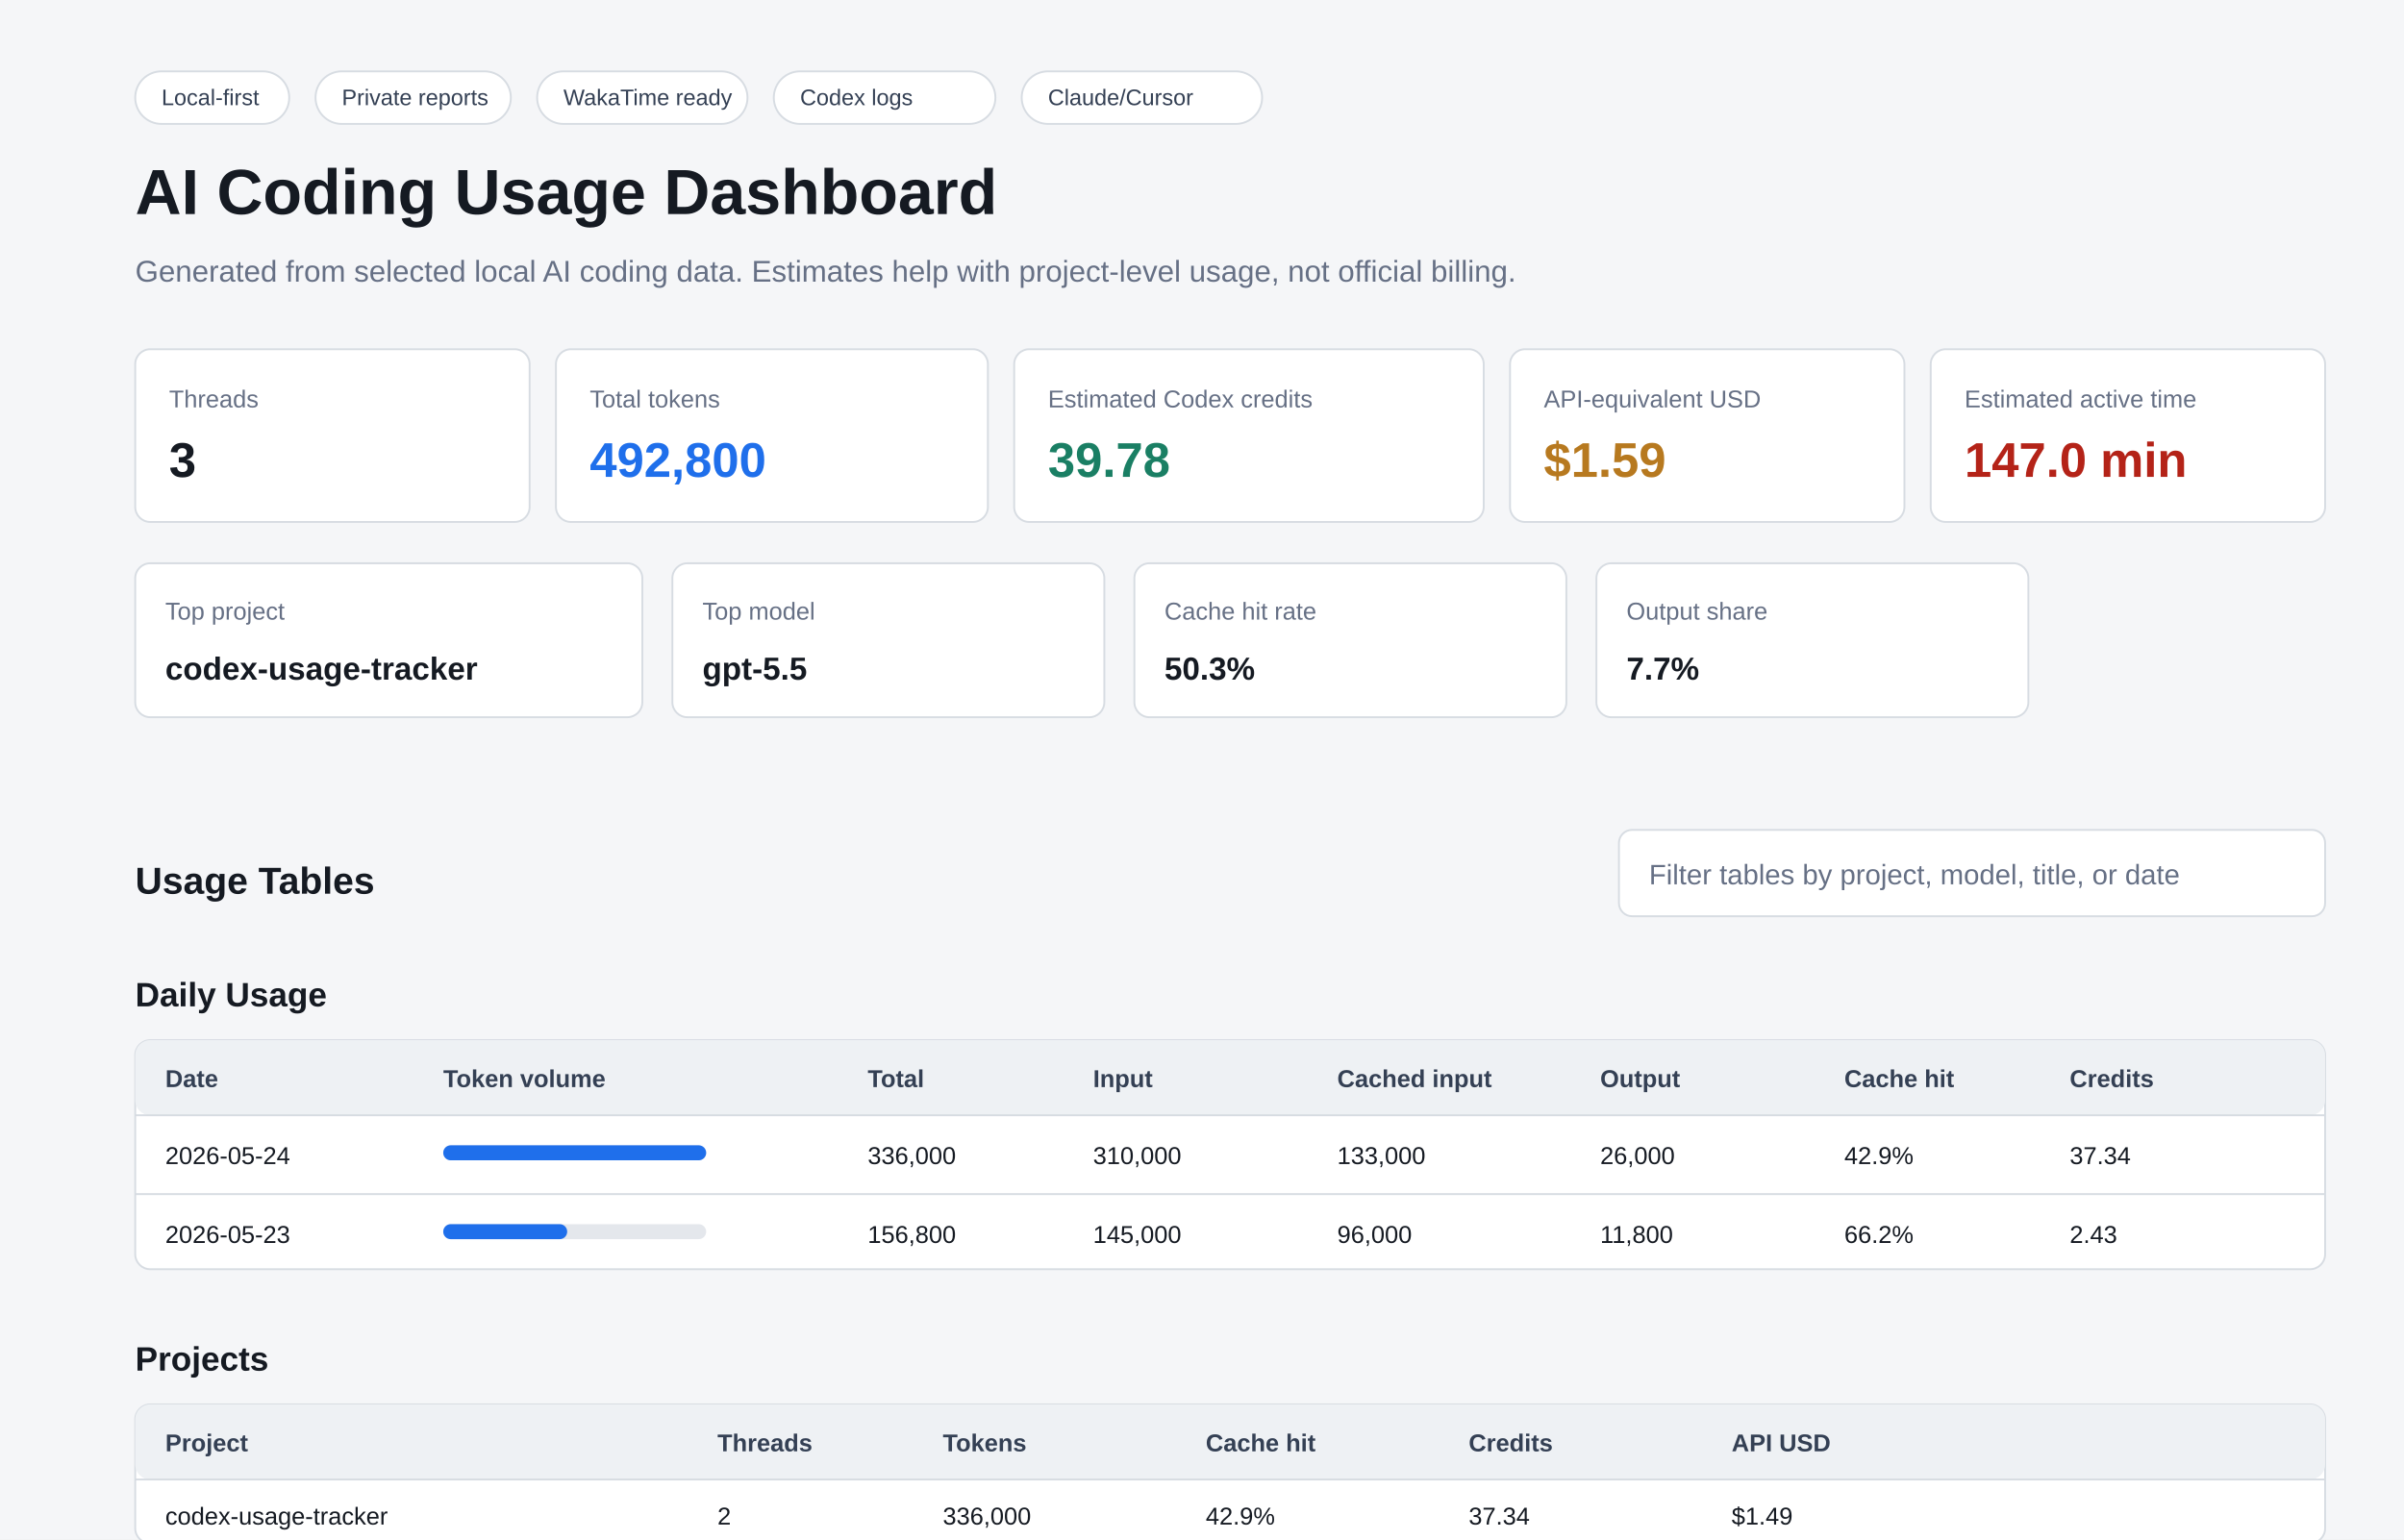
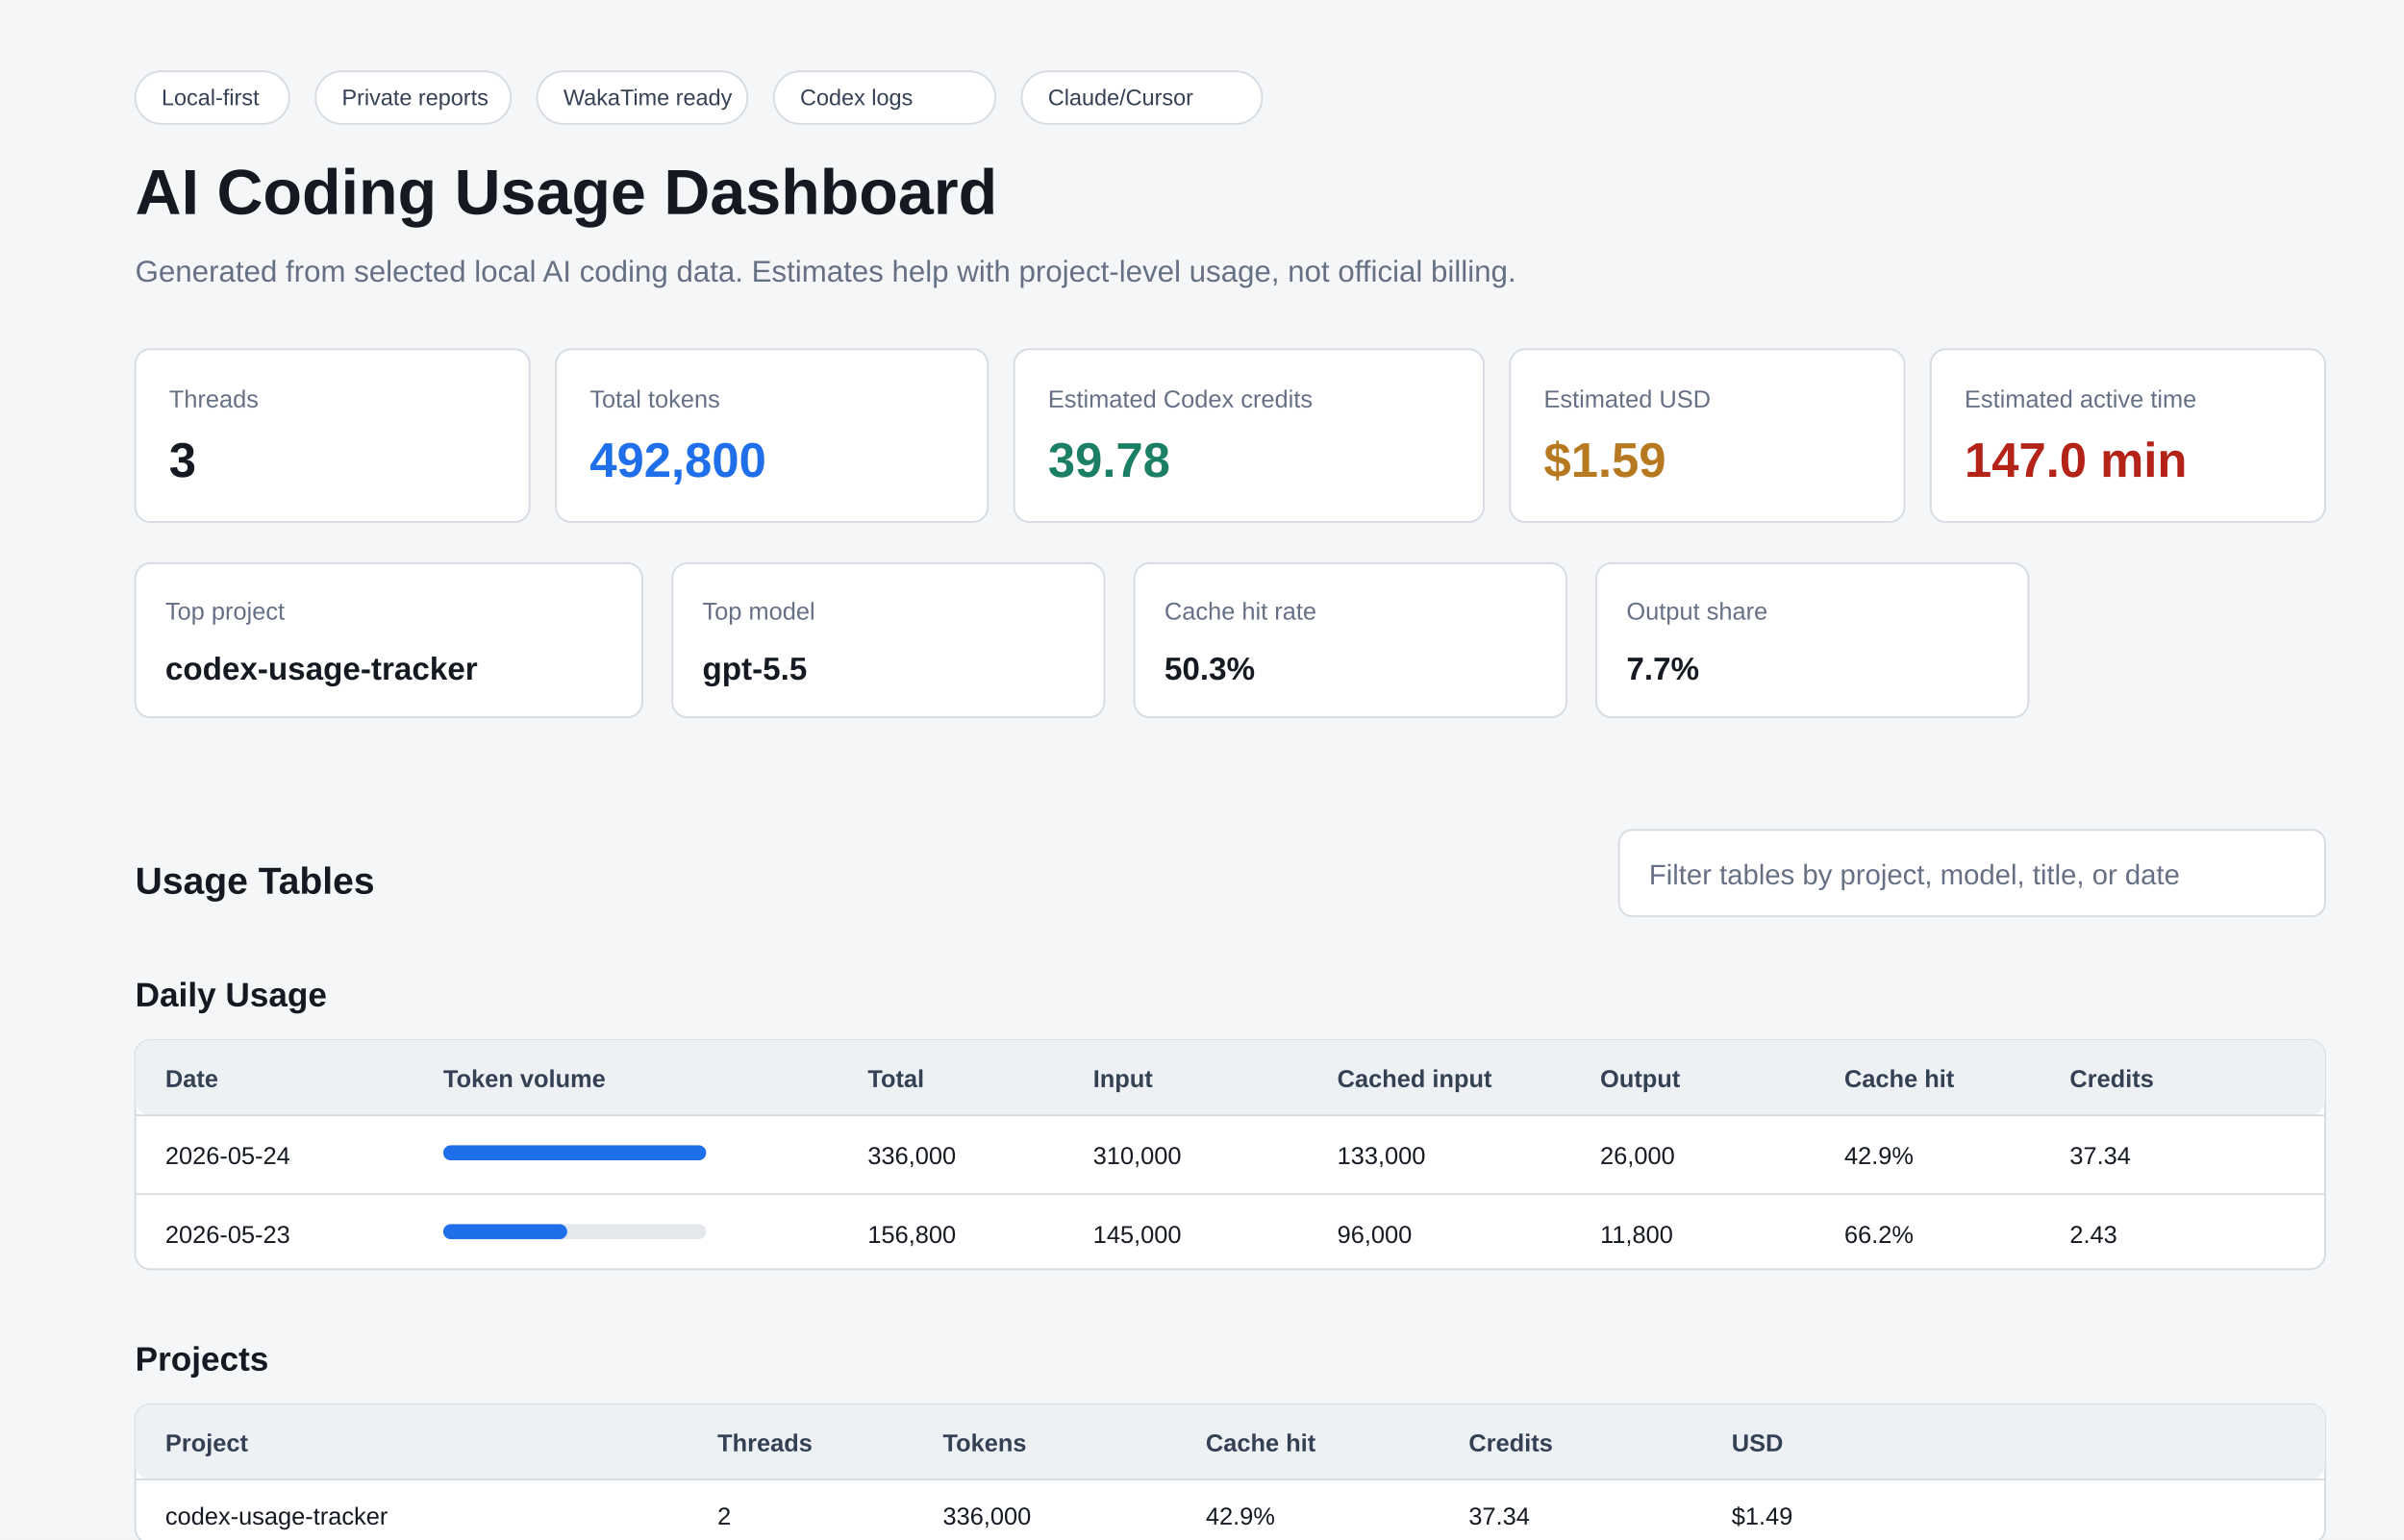
<svg xmlns="http://www.w3.org/2000/svg" width="1280" height="820" viewBox="0 0 1280 820" role="img" aria-labelledby="title desc">
  <rect width="1280" height="820" fill="#f5f6f8" />
  <g transform="translate(72 38)" font-family="Segoe UI, Arial, sans-serif">
    <g font-size="12" fill="#344054">
      <rect x="0" y="0" width="82" height="28" rx="14" fill="#fff" stroke="#d7dce2" />
      <text x="14" y="18">Local-first</text>
      <rect x="96" y="0" width="104" height="28" rx="14" fill="#fff" stroke="#d7dce2" />
      <text x="110" y="18">Private reports</text>
      <rect x="214" y="0" width="112" height="28" rx="14" fill="#fff" stroke="#d7dce2" />
      <text x="228" y="18">WakaTime ready</text>
      <rect x="340" y="0" width="118" height="28" rx="14" fill="#fff" stroke="#d7dce2" />
      <text x="354" y="18">Codex logs</text>
      <rect x="472" y="0" width="128" height="28" rx="14" fill="#fff" stroke="#d7dce2" />
      <text x="486" y="18">Claude/Cursor</text>
    </g>
    <text x="0" y="76" font-size="34" font-weight="700" fill="#151a22">AI Coding Usage Dashboard</text>
    <text x="0" y="112" font-size="16" fill="#667085">Generated from selected local AI coding data. Estimates help with project-level usage, not official billing.</text>
    <g transform="translate(0 148)">
      <g>
        <rect width="210" height="92" rx="8" fill="#fff" stroke="#d7dce2" />
        <text x="18" y="31" font-size="13" fill="#667085">Threads</text>
        <text x="18" y="68" font-size="26" font-weight="700" fill="#151a22">3</text>
      </g>
      <g transform="translate(224 0)">
        <rect width="230" height="92" rx="8" fill="#fff" stroke="#d7dce2" />
        <text x="18" y="31" font-size="13" fill="#667085">Total tokens</text>
        <text x="18" y="68" font-size="26" font-weight="700" fill="#1f6feb">492,800</text>
      </g>
      <g transform="translate(468 0)">
        <rect width="250" height="92" rx="8" fill="#fff" stroke="#d7dce2" />
        <text x="18" y="31" font-size="13" fill="#667085">Estimated Codex credits</text>
        <text x="18" y="68" font-size="26" font-weight="700" fill="#1a7f64">39.78</text>
      </g>
      <g transform="translate(732 0)">
        <rect width="210" height="92" rx="8" fill="#fff" stroke="#d7dce2" />
-         <text x="18" y="31" font-size="13" fill="#667085">API-equivalent USD</text>
+         <text x="18" y="31" font-size="13" fill="#667085">Estimated USD</text>
        <text x="18" y="68" font-size="26" font-weight="700" fill="#b7791f">$1.59</text>
      </g>
      <g transform="translate(956 0)">
        <rect width="210" height="92" rx="8" fill="#fff" stroke="#d7dce2" />
        <text x="18" y="31" font-size="13" fill="#667085">Estimated active time</text>
        <text x="18" y="68" font-size="26" font-weight="700" fill="#b42318">147.0 min</text>
      </g>
    </g>
    <g transform="translate(0 262)">
      <g>
        <rect width="270" height="82" rx="8" fill="#fff" stroke="#d7dce2" />
        <text x="16" y="30" font-size="13" fill="#667085">Top project</text>
        <text x="16" y="62" font-size="17" font-weight="700" fill="#151a22">codex-usage-tracker</text>
      </g>
      <g transform="translate(286 0)">
        <rect width="230" height="82" rx="8" fill="#fff" stroke="#d7dce2" />
        <text x="16" y="30" font-size="13" fill="#667085">Top model</text>
        <text x="16" y="62" font-size="17" font-weight="700" fill="#151a22">gpt-5.5</text>
      </g>
      <g transform="translate(532 0)">
        <rect width="230" height="82" rx="8" fill="#fff" stroke="#d7dce2" />
        <text x="16" y="30" font-size="13" fill="#667085">Cache hit rate</text>
        <text x="16" y="62" font-size="17" font-weight="700" fill="#151a22">50.3%</text>
      </g>
      <g transform="translate(778 0)">
        <rect width="230" height="82" rx="8" fill="#fff" stroke="#d7dce2" />
        <text x="16" y="30" font-size="13" fill="#667085">Output share</text>
        <text x="16" y="62" font-size="17" font-weight="700" fill="#151a22">7.7%</text>
      </g>
    </g>
    <text x="0" y="438" font-size="20" font-weight="700" fill="#151a22">Usage Tables</text>
    <rect x="790" y="404" width="376" height="46" rx="7" fill="#fff" stroke="#d7dce2" />
    <text x="806" y="433" font-size="15" fill="#667085">Filter tables by project, model, title, or date</text>
    <text x="0" y="498" font-size="18" font-weight="700" fill="#151a22">Daily Usage</text>
    <g transform="translate(0 516)">
      <rect width="1166" height="122" rx="8" fill="#fff" stroke="#d7dce2" />
      <rect width="1166" height="40" rx="8" fill="#eef1f4" />
      <g font-size="13" font-weight="700" fill="#344054">
        <text x="16" y="25">Date</text>
        <text x="164" y="25">Token volume</text>
        <text x="390" y="25">Total</text>
        <text x="510" y="25">Input</text>
        <text x="640" y="25">Cached input</text>
        <text x="780" y="25">Output</text>
        <text x="910" y="25">Cache hit</text>
        <text x="1030" y="25">Credits</text>
      </g>
      <g font-size="13" fill="#151a22">
        <line x1="0" x2="1166" y1="40" y2="40" stroke="#d7dce2" />
        <text x="16" y="66">2026-05-24</text>
        <rect x="164" y="56" width="140" height="8" rx="4" fill="#e4e7ec" />
        <rect x="164" y="56" width="140" height="8" rx="4" fill="#1f6feb" />
        <text x="390" y="66">336,000</text>
        <text x="510" y="66">310,000</text>
        <text x="640" y="66">133,000</text>
        <text x="780" y="66">26,000</text>
        <text x="910" y="66">42.9%</text>
        <text x="1030" y="66">37.34</text>
        <line x1="0" x2="1166" y1="82" y2="82" stroke="#d7dce2" />
        <text x="16" y="108">2026-05-23</text>
        <rect x="164" y="98" width="140" height="8" rx="4" fill="#e4e7ec" />
        <rect x="164" y="98" width="66" height="8" rx="4" fill="#1f6feb" />
        <text x="390" y="108">156,800</text>
        <text x="510" y="108">145,000</text>
        <text x="640" y="108">96,000</text>
        <text x="780" y="108">11,800</text>
        <text x="910" y="108">66.2%</text>
        <text x="1030" y="108">2.43</text>
      </g>
    </g>
    <text x="0" y="692" font-size="18" font-weight="700" fill="#151a22">Projects</text>
    <g transform="translate(0 710)">
      <rect width="1166" height="74" rx="8" fill="#fff" stroke="#d7dce2" />
      <rect width="1166" height="40" rx="8" fill="#eef1f4" />
      <g font-size="13" font-weight="700" fill="#344054">
        <text x="16" y="25">Project</text>
        <text x="310" y="25">Threads</text>
        <text x="430" y="25">Tokens</text>
        <text x="570" y="25">Cache hit</text>
        <text x="710" y="25">Credits</text>
-         <text x="850" y="25">API USD</text>
+         <text x="850" y="25">USD</text>
      </g>
      <g font-size="13" fill="#151a22">
        <line x1="0" x2="1166" y1="40" y2="40" stroke="#d7dce2" />
        <text x="16" y="64">codex-usage-tracker</text>
        <text x="310" y="64">2</text>
        <text x="430" y="64">336,000</text>
        <text x="570" y="64">42.9%</text>
        <text x="710" y="64">37.34</text>
        <text x="850" y="64">$1.49</text>
      </g>
    </g>
    <text x="0" y="806" font-size="13" fill="#667085">Built by SuvenSeo for developers who want local visibility into AI coding usage.</text>
  </g>
</svg>
